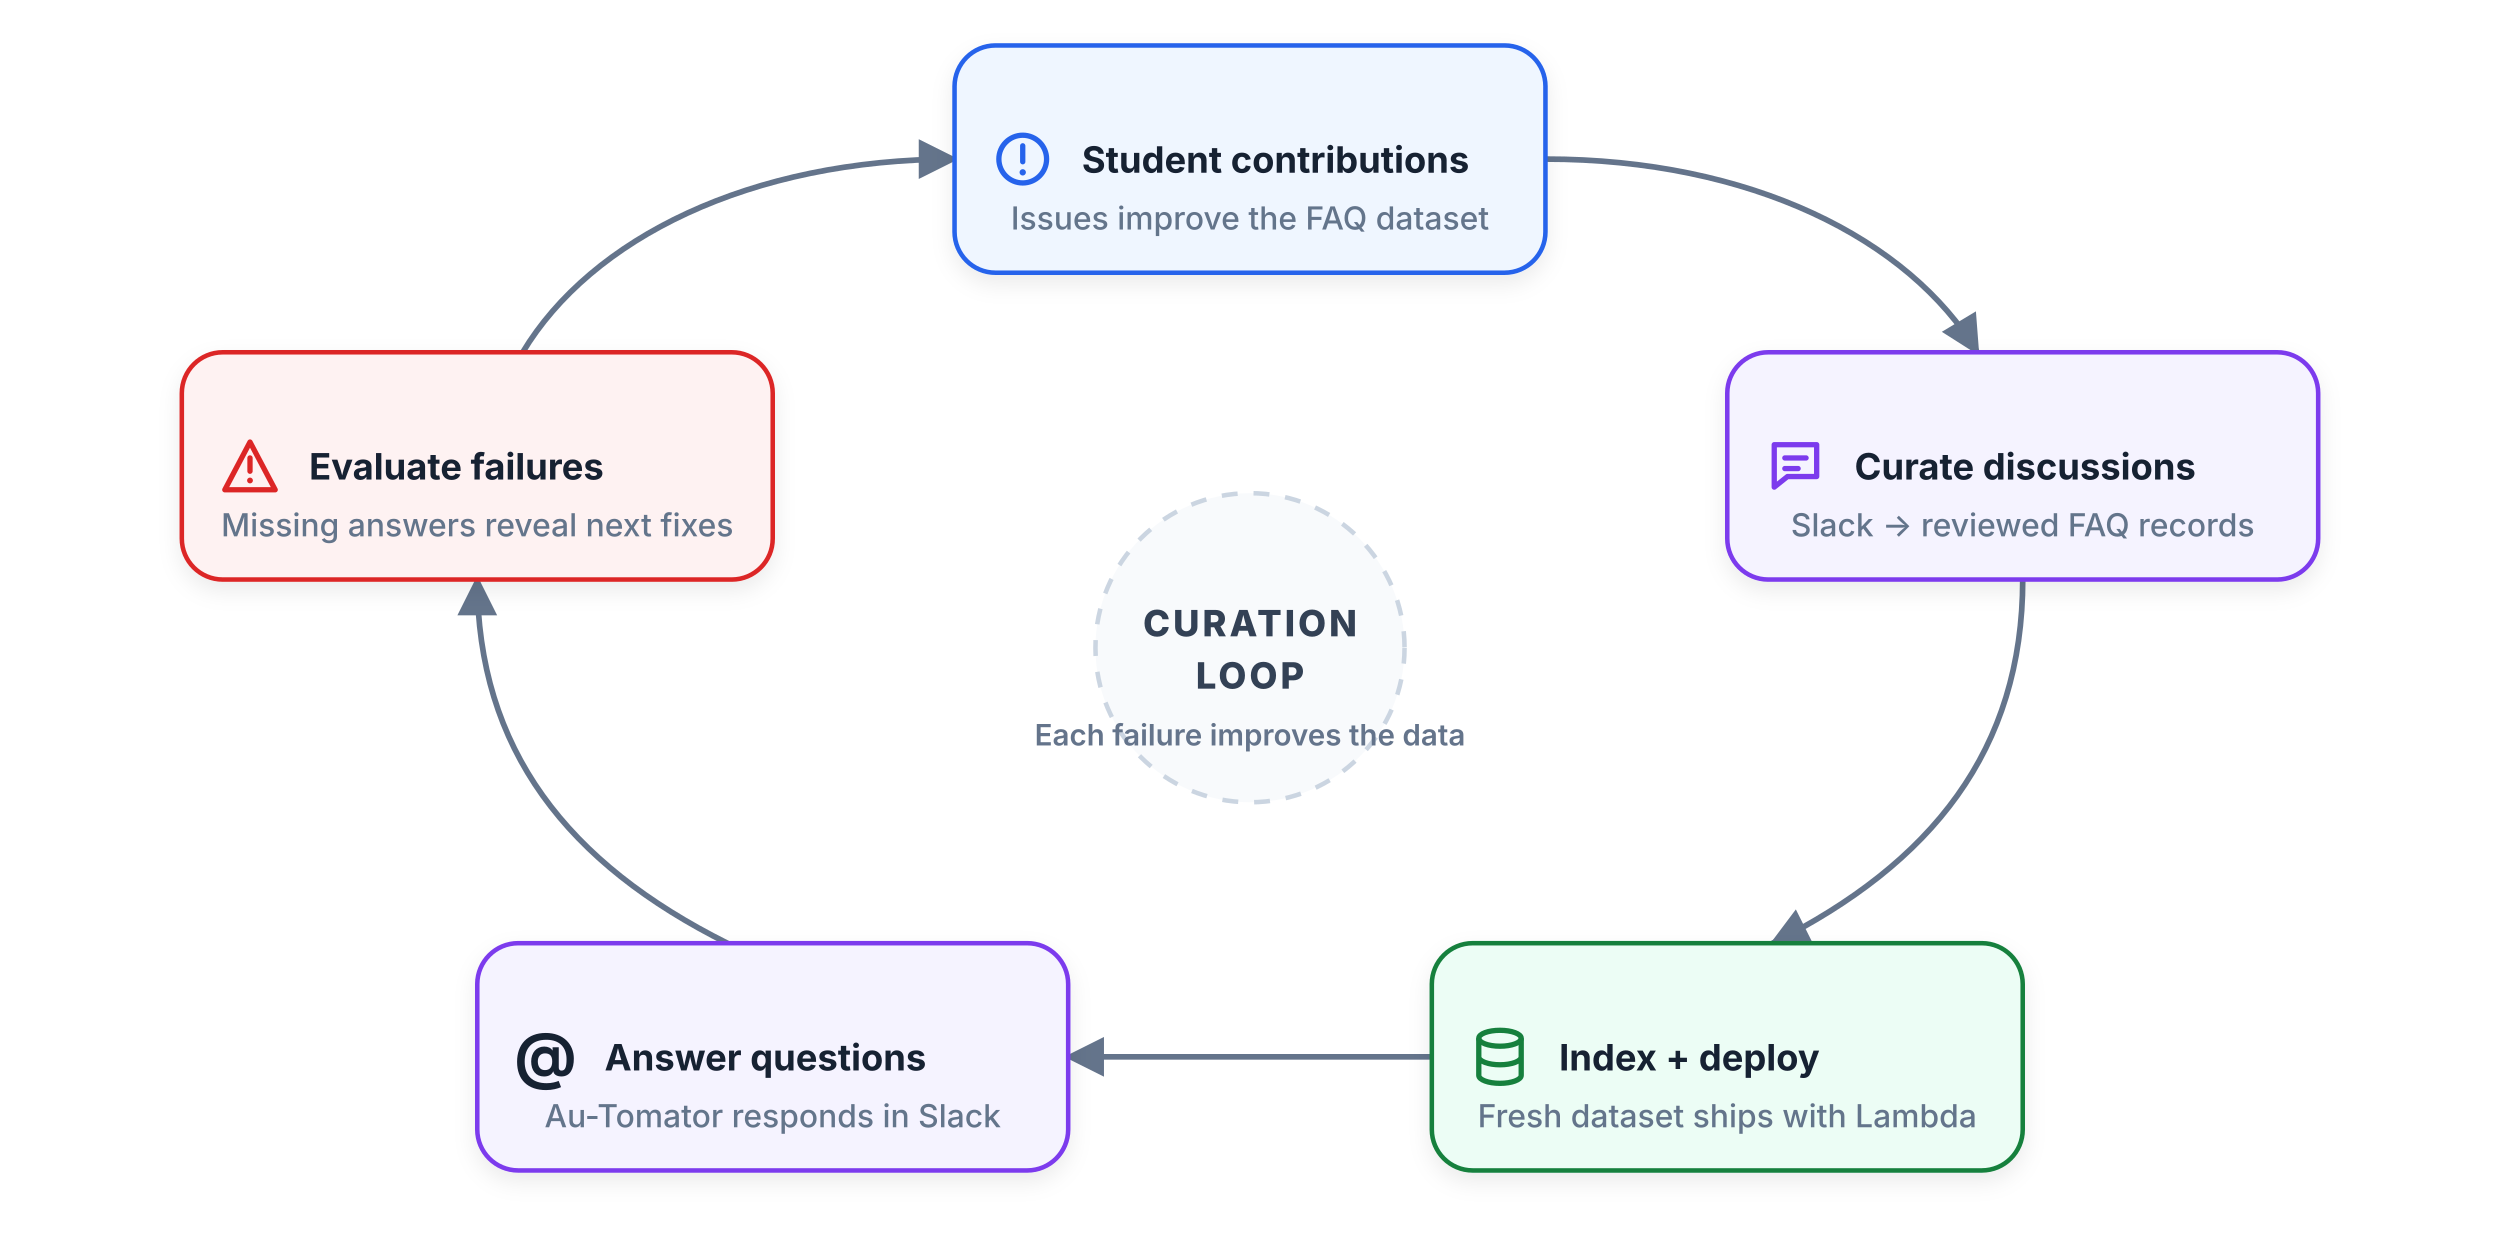
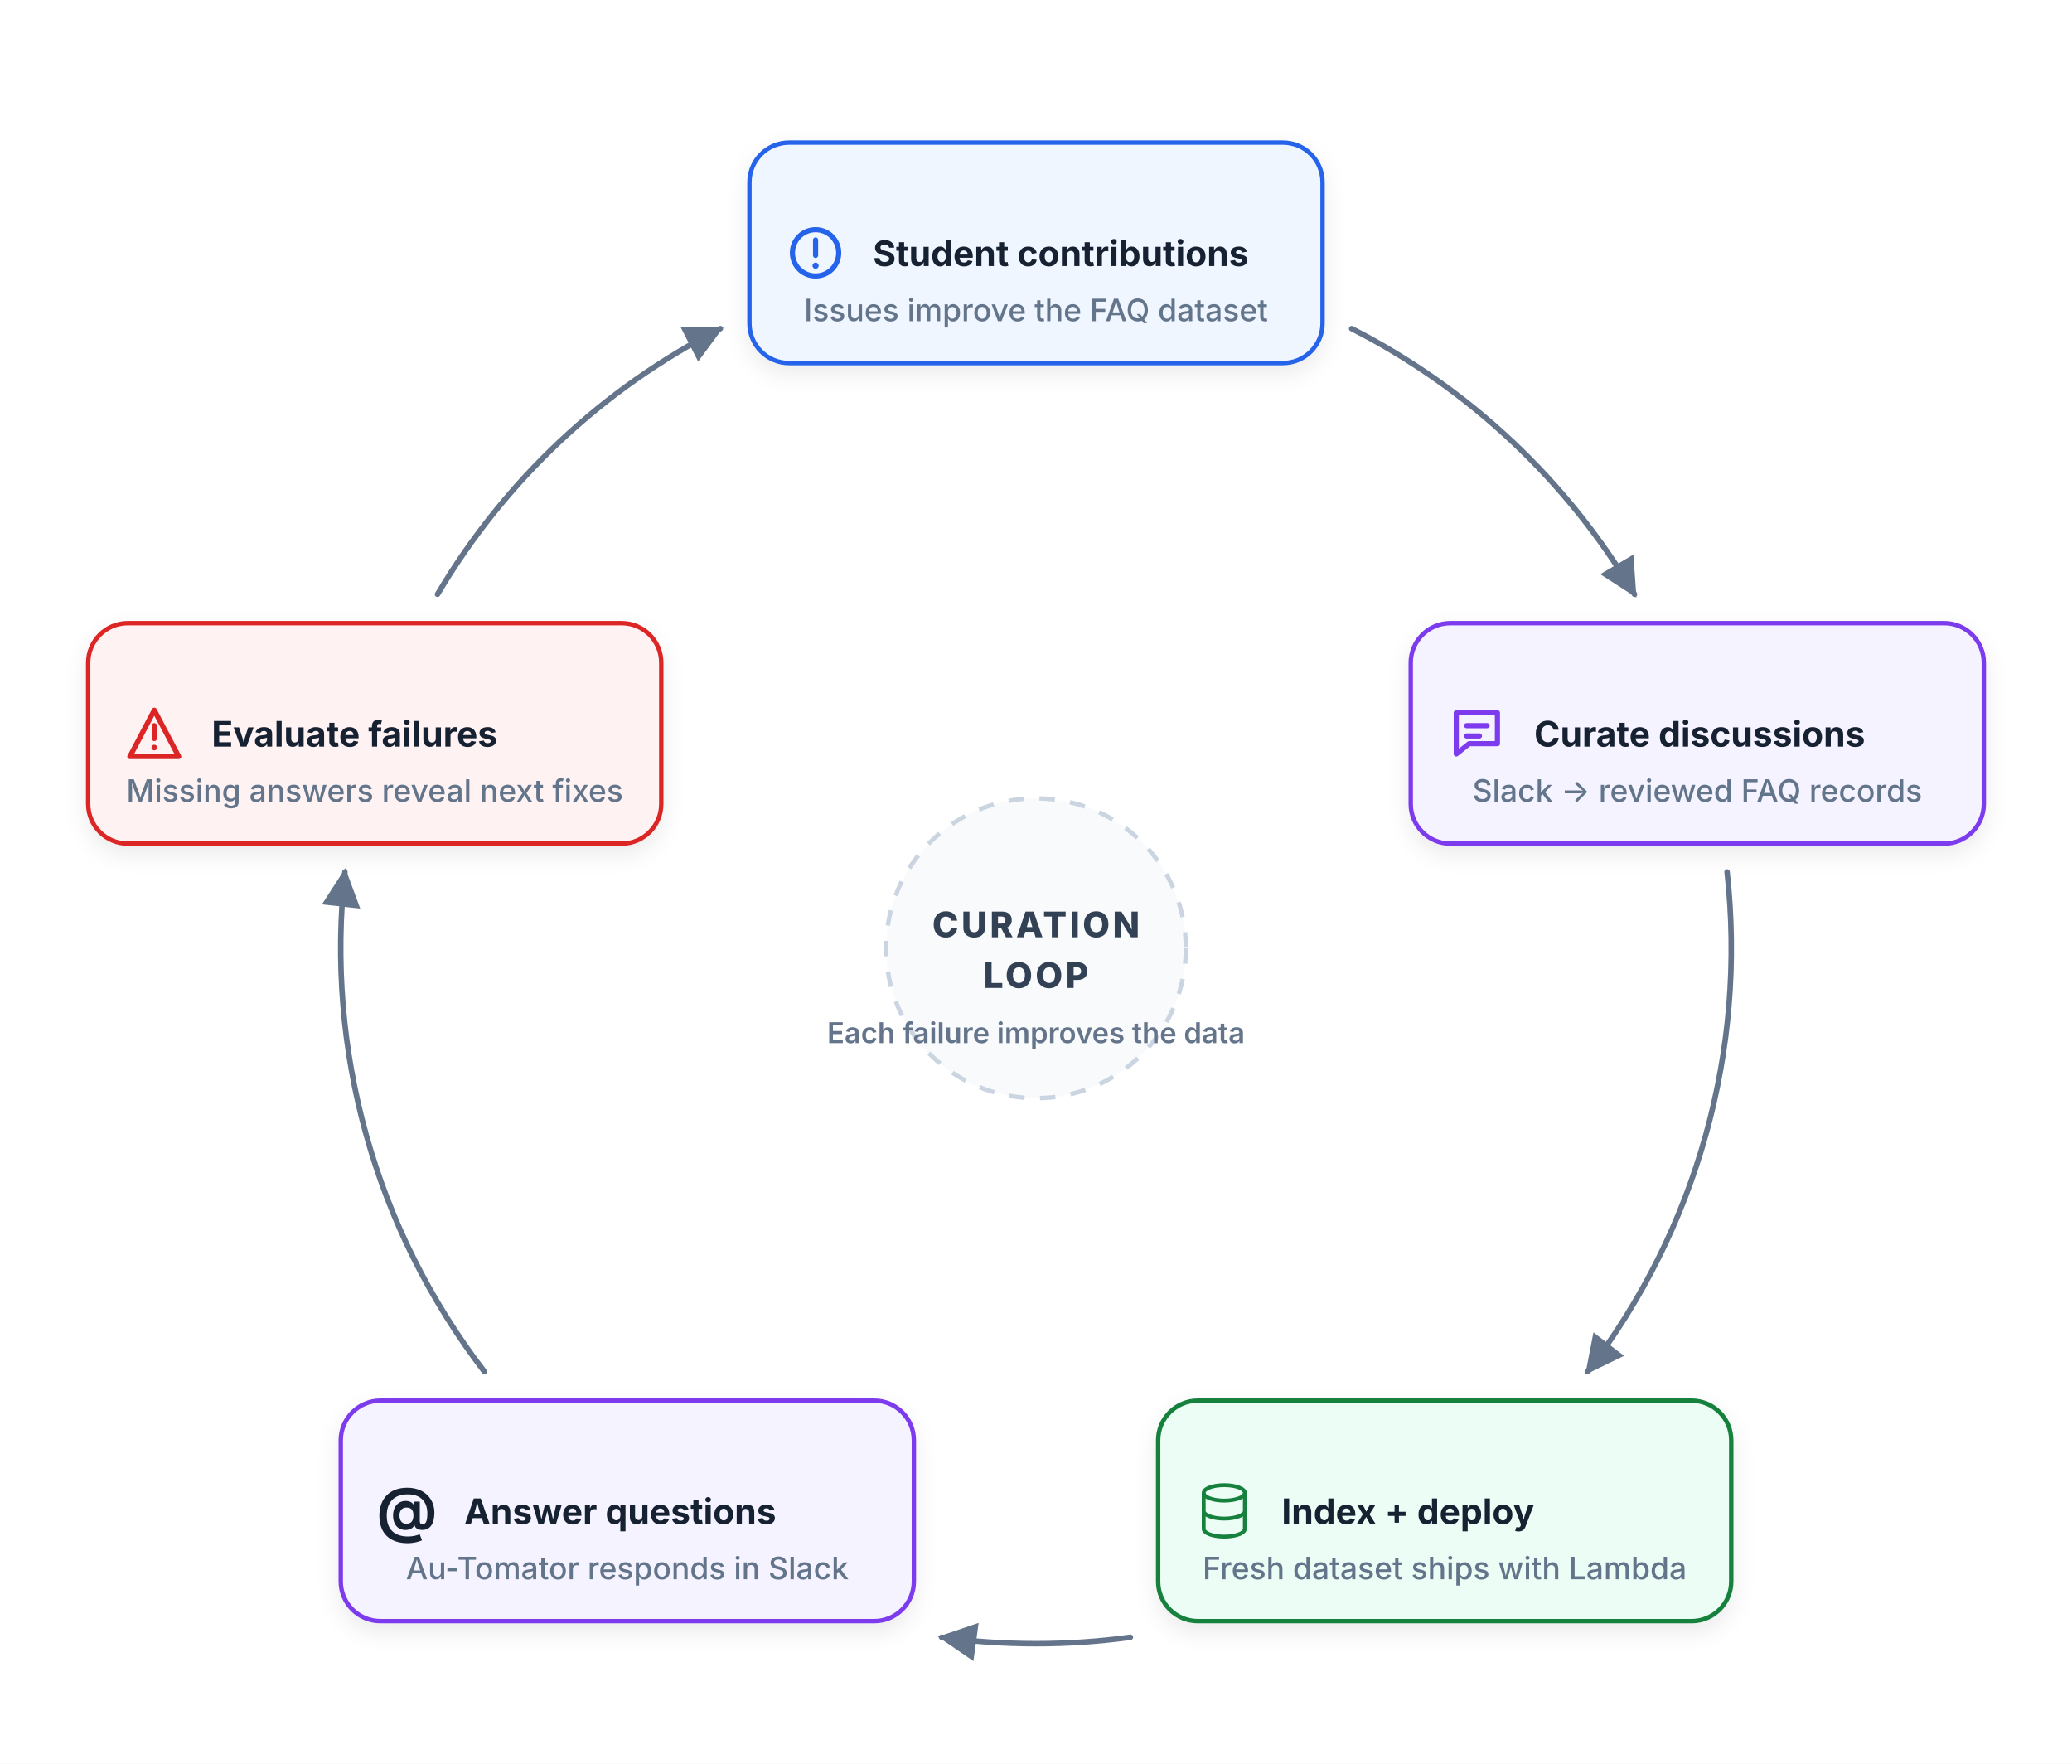
- <svg xmlns="http://www.w3.org/2000/svg" width="1100" height="550" viewBox="0 0 1100 550" role="img" aria-labelledby="title desc">
+ <svg xmlns="http://www.w3.org/2000/svg" width="940" height="800" viewBox="0 0 940 800" role="img" aria-labelledby="title desc">
  <defs>
    <filter id="shadow" x="-20%" y="-20%" width="140%" height="150%">
      <feDropShadow dx="0" dy="4" stdDeviation="5" flood-color="#0f172a" flood-opacity="0.08" />
    </filter>
    <marker id="arrow-purple" viewBox="0 0 10 10" refX="9" refY="5" markerWidth="7" markerHeight="7" orient="auto">
      <path d="M0 0 10 5 0 10Z" fill="#7c3aed" />
    </marker>
    <marker id="arrow-blue" viewBox="0 0 10 10" refX="9" refY="5" markerWidth="7" markerHeight="7" orient="auto">
      <path d="M0 0 10 5 0 10Z" fill="#2563eb" />
    </marker>
    <marker id="arrow-amber" viewBox="0 0 10 10" refX="9" refY="5" markerWidth="7" markerHeight="7" orient="auto">
      <path d="M0 0 10 5 0 10Z" fill="#c2410c" />
    </marker>
    <marker id="arrow-green" viewBox="0 0 10 10" refX="9" refY="5" markerWidth="7" markerHeight="7" orient="auto">
      <path d="M0 0 10 5 0 10Z" fill="#15803d" />
    </marker>
    <marker id="arrow-red" viewBox="0 0 10 10" refX="9" refY="5" markerWidth="7" markerHeight="7" orient="auto">
      <path d="M0 0 10 5 0 10Z" fill="#dc2626" />
    </marker>
    <marker id="arrow-gray" viewBox="0 0 10 10" refX="9" refY="5" markerWidth="7" markerHeight="7" orient="auto">
      <path d="M0 0 10 5 0 10Z" fill="#64748b" />
    </marker>
    <symbol id="icon-database" viewBox="0 0 24 24">
-       <ellipse cx="12" cy="5" rx="8" ry="3" fill="none" stroke="currentColor" stroke-width="2" />
-       <path d="M4 5v7c0 1.66 3.58 3 8 3s8-1.34 8-3V5M4 12v7c0 1.66 3.58 3 8 3s8-1.34 8-3v-7" fill="none" stroke="currentColor" stroke-width="2" />
+       <ellipse cx="12" cy="5" rx="8" ry="3" fill="none" stroke="currentColor" stroke-width="1.75" vector-effect="non-scaling-stroke" />
+       <path d="M4 5v7c0 1.66 3.58 3 8 3s8-1.34 8-3V5M4 12v7c0 1.66 3.58 3 8 3s8-1.34 8-3v-7" fill="none" stroke="currentColor" stroke-width="1.75" vector-effect="non-scaling-stroke" />
    </symbol>
    <symbol id="icon-issue" viewBox="0 0 24 24">
      <circle cx="12" cy="12" r="9" fill="none" stroke="currentColor" stroke-width="2" />
      <path d="M12 7v6" stroke="currentColor" stroke-width="2" stroke-linecap="round" />
      <circle cx="12" cy="17" r="1.2" fill="currentColor" />
    </symbol>
    <symbol id="icon-message" viewBox="0 0 24 24">
      <path d="M4 4h16v12H9l-5 4Z" fill="none" stroke="currentColor" stroke-width="2" stroke-linecap="round" stroke-linejoin="round" />
      <path d="M8 9h8M8 13h5" fill="none" stroke="currentColor" stroke-width="2" stroke-linecap="round" />
    </symbol>
    <symbol id="icon-warning" viewBox="0 0 24 24">
      <path d="M12 3 2.5 21h19Z" fill="none" stroke="currentColor" stroke-width="2" stroke-linejoin="round" />
      <path d="M12 9v5" stroke="currentColor" stroke-width="2" stroke-linecap="round" />
      <circle cx="12" cy="17.5" r="1.1" fill="currentColor" />
    </symbol>
    <style>
      text { font-family: system-ui, -apple-system, BlinkMacSystemFont, "Segoe UI", sans-serif; fill: #172033; }
      .node rect { stroke-width: 2; }
      .node-title { font-size: 16px; font-weight: 750; text-anchor: middle; }
      .node-title.icon-copy { text-anchor: start; }
      .node-subtitle { font-size: 14px; font-weight: 500; fill: #64748b; text-anchor: middle; }
+       .node-subtitle.icon-copy { text-anchor: start; }
      .eyebrow { font-size: 12px; font-weight: 750; letter-spacing: 1px; fill: #64748b; text-anchor: middle; }
      .mention-icon { font-size: 27px; font-weight: 750; text-anchor: middle; }
+       .standalone-mention { font-size: 52px; font-weight: 750; text-anchor: middle; }
+       .icon-node-title { font-size: 16px; font-weight: 750; text-anchor: middle; }
      .edge { fill: none; stroke-width: 2.5; stroke-linecap: round; stroke-linejoin: round; }
      .edge-label rect { stroke-width: 2; }
      .edge-label text { font-size: 14px; font-weight: 750; text-anchor: middle; dominant-baseline: central; }
+       .divider { stroke: #cbd5e1; stroke-width: 2; stroke-dasharray: 6 8; stroke-linecap: round; }
      .center-annotation { fill: #f8fafc; stroke: #cbd5e1; stroke-width: 2; stroke-dasharray: 7 7; }
      .center-title { font-size: 16px; font-weight: 800; letter-spacing: 1.3px; fill: #334155; text-anchor: middle; }
      .center-detail { font-size: 13px; font-weight: 600; fill: #64748b; text-anchor: middle; }
    </style>
  </defs>
-   <rect width="1100" height="550" fill="#ffffff" />
-   <path class="edge" d="M680 70C770 70 840 105 870 155" stroke="#64748b" marker-end="url(#arrow-gray)" />
-   <path class="edge" d="M890 255C890 330 850 380 780 415" stroke="#64748b" marker-end="url(#arrow-gray)" />
-   <path class="edge" d="M630 465L470 465" stroke="#64748b" marker-end="url(#arrow-gray)" />
-   <path class="edge" d="M320 415C250 380 210 330 210 255" stroke="#64748b" marker-end="url(#arrow-gray)" />
-   <path class="edge" d="M230 155C260 105 330 70 420 70" stroke="#64748b" marker-end="url(#arrow-gray)" />
-   <circle class="center-annotation" cx="550" cy="285" r="68" />
-   <text class="center-title" x="550" y="280">CURATION</text>
-   <text class="center-title" x="550" y="303">LOOP</text>
-   <text class="center-detail" x="550" y="328">Each failure improves the data</text>
-   <g class="node node-blue" transform="translate(420 20)" filter="url(#shadow)">
+   <rect width="940" height="800" fill="#ffffff" />
+   <path class="edge" d="M613.21 149.06A315.44 315.44 0 0 1 741.51 269.55" stroke="#64748b" marker-end="url(#arrow-gray)" />
+   <path class="edge" d="M783.53 395.51A315.44 315.44 0 0 1 720.25 622.15" stroke="#64748b" marker-end="url(#arrow-gray)" />
+   <path class="edge" d="M512.81 742.64A315.44 315.44 0 0 1 427.19 742.64" stroke="#64748b" marker-end="url(#arrow-gray)" />
+   <path class="edge" d="M219.75 622.15A315.44 315.44 0 0 1 156.47 395.51" stroke="#64748b" marker-end="url(#arrow-gray)" />
+   <path class="edge" d="M198.49 269.55A315.44 315.44 0 0 1 326.79 149.06" stroke="#64748b" marker-end="url(#arrow-gray)" />
+   <circle class="center-annotation" cx="470" cy="430.12" r="68" />
+   <text class="center-title" x="470" y="425.12">CURATION</text>
+   <text class="center-title" x="470" y="448.12">LOOP</text>
+   <text class="center-detail" x="470" y="473.12">Each failure improves the data</text>
+   <g class="node node-blue" transform="translate(340 64.68)" filter="url(#shadow)">
    <rect width="260" height="100" rx="18" fill="#eff6ff" stroke="#2563eb" />
    <use href="#icon-issue" x="16" y="36" width="28" height="28" color="#2563eb" />
    <text class="node-title icon-copy" x="56" y="56" textLength="188" lengthAdjust="spacingAndGlyphs">Student contributions</text>
    <text class="node-subtitle" x="130" y="81">Issues improve the FAQ dataset</text>
  </g>
-   <g class="node node-purple" transform="translate(760 155)" filter="url(#shadow)">
+   <g class="node node-purple" transform="translate(640 282.65)" filter="url(#shadow)">
    <rect width="260" height="100" rx="18" fill="#f5f3ff" stroke="#7c3aed" />
    <use href="#icon-message" x="16" y="36" width="28" height="28" color="#7c3aed" />
    <text class="node-title icon-copy" x="56" y="56">Curate discussions</text>
    <text class="node-subtitle" x="130" y="81">Slack → reviewed FAQ records</text>
  </g>
-   <g class="node node-green" transform="translate(630 415)" filter="url(#shadow)">
+   <g class="node node-green" transform="translate(525.41 635.32)" filter="url(#shadow)">
    <rect width="260" height="100" rx="18" fill="#ecfdf5" stroke="#15803d" />
    <use href="#icon-database" x="16" y="36" width="28" height="28" color="#15803d" />
    <text class="node-title icon-copy" x="56" y="56">Index + deploy</text>
    <text class="node-subtitle" x="130" y="81">Fresh dataset ships with Lambda</text>
  </g>
-   <g class="node node-purple" transform="translate(210 415)" filter="url(#shadow)">
+   <g class="node node-purple" transform="translate(154.59 635.32)" filter="url(#shadow)">
    <rect width="260" height="100" rx="18" fill="#f5f3ff" stroke="#7c3aed" />
    <text class="mention-icon" x="30" y="59" fill="#7c3aed">@</text>
    <text class="node-title icon-copy" x="56" y="56">Answer questions</text>
    <text class="node-subtitle" x="130" y="81">Au-Tomator responds in Slack</text>
  </g>
-   <g class="node node-red" transform="translate(80 155)" filter="url(#shadow)">
+   <g class="node node-red" transform="translate(40 282.65)" filter="url(#shadow)">
    <rect width="260" height="100" rx="18" fill="#fef2f2" stroke="#dc2626" />
    <use href="#icon-warning" x="16" y="36" width="28" height="28" color="#dc2626" />
    <text class="node-title icon-copy" x="56" y="56">Evaluate failures</text>
    <text class="node-subtitle" x="130" y="81">Missing answers reveal next fixes</text>
  </g>
</svg>
